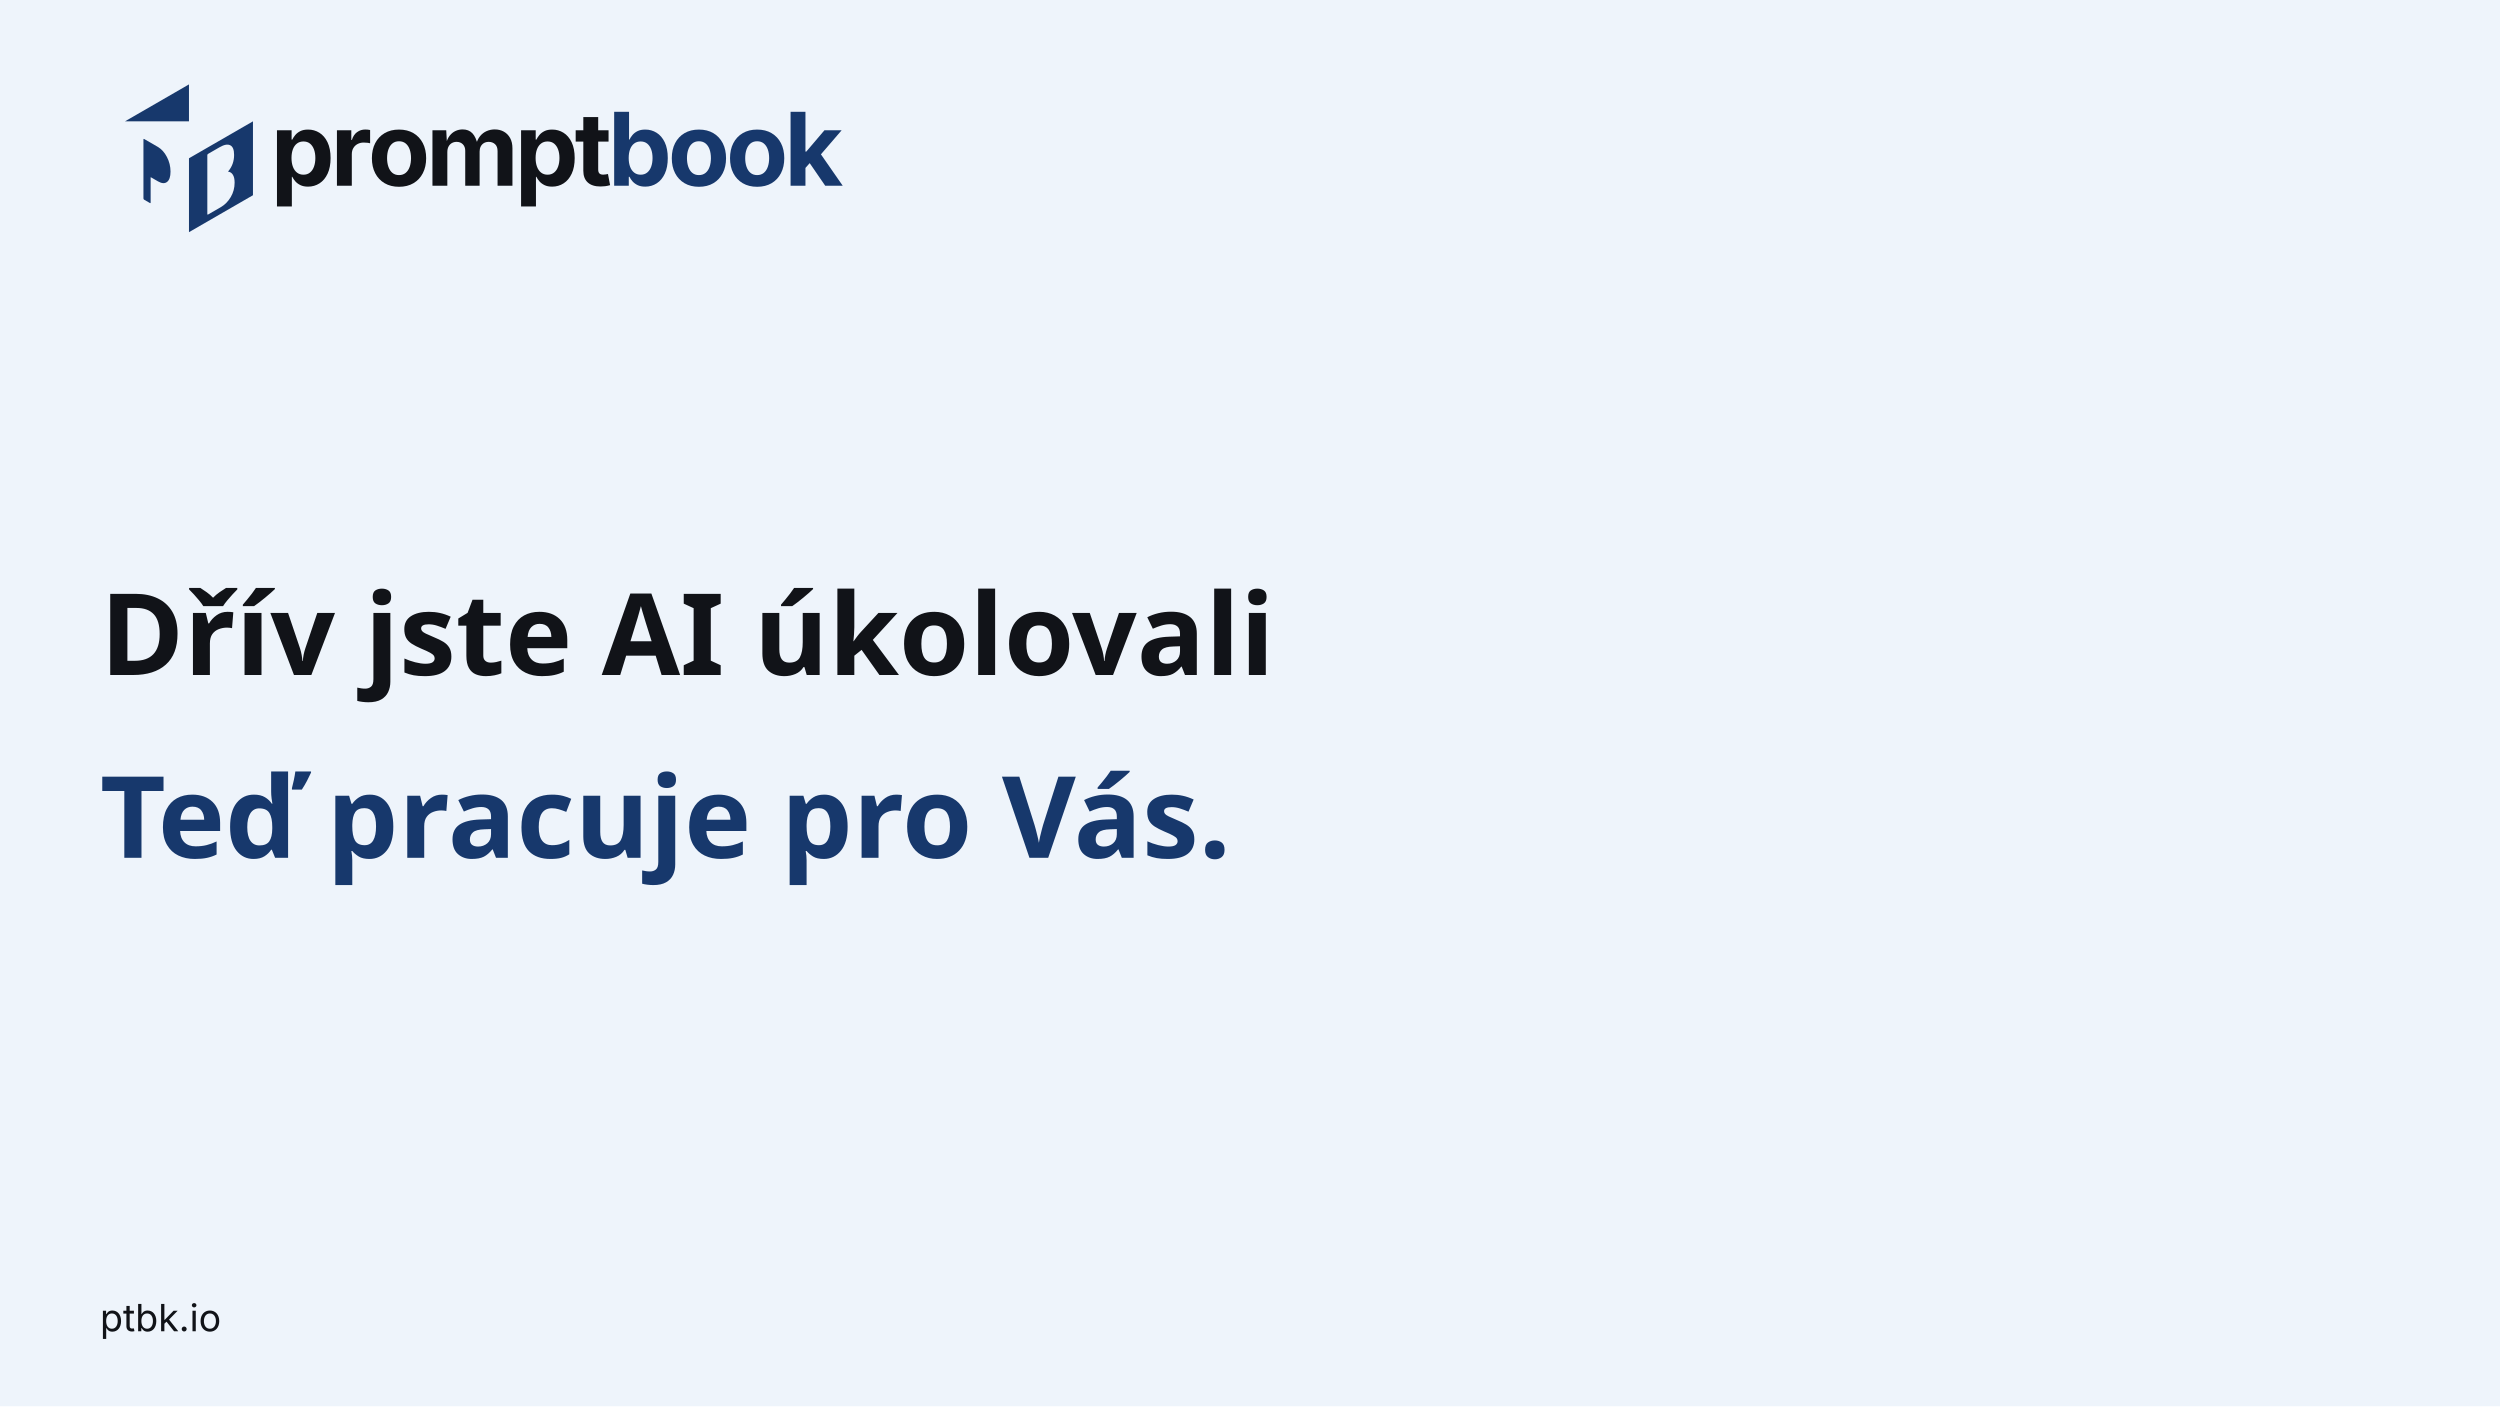
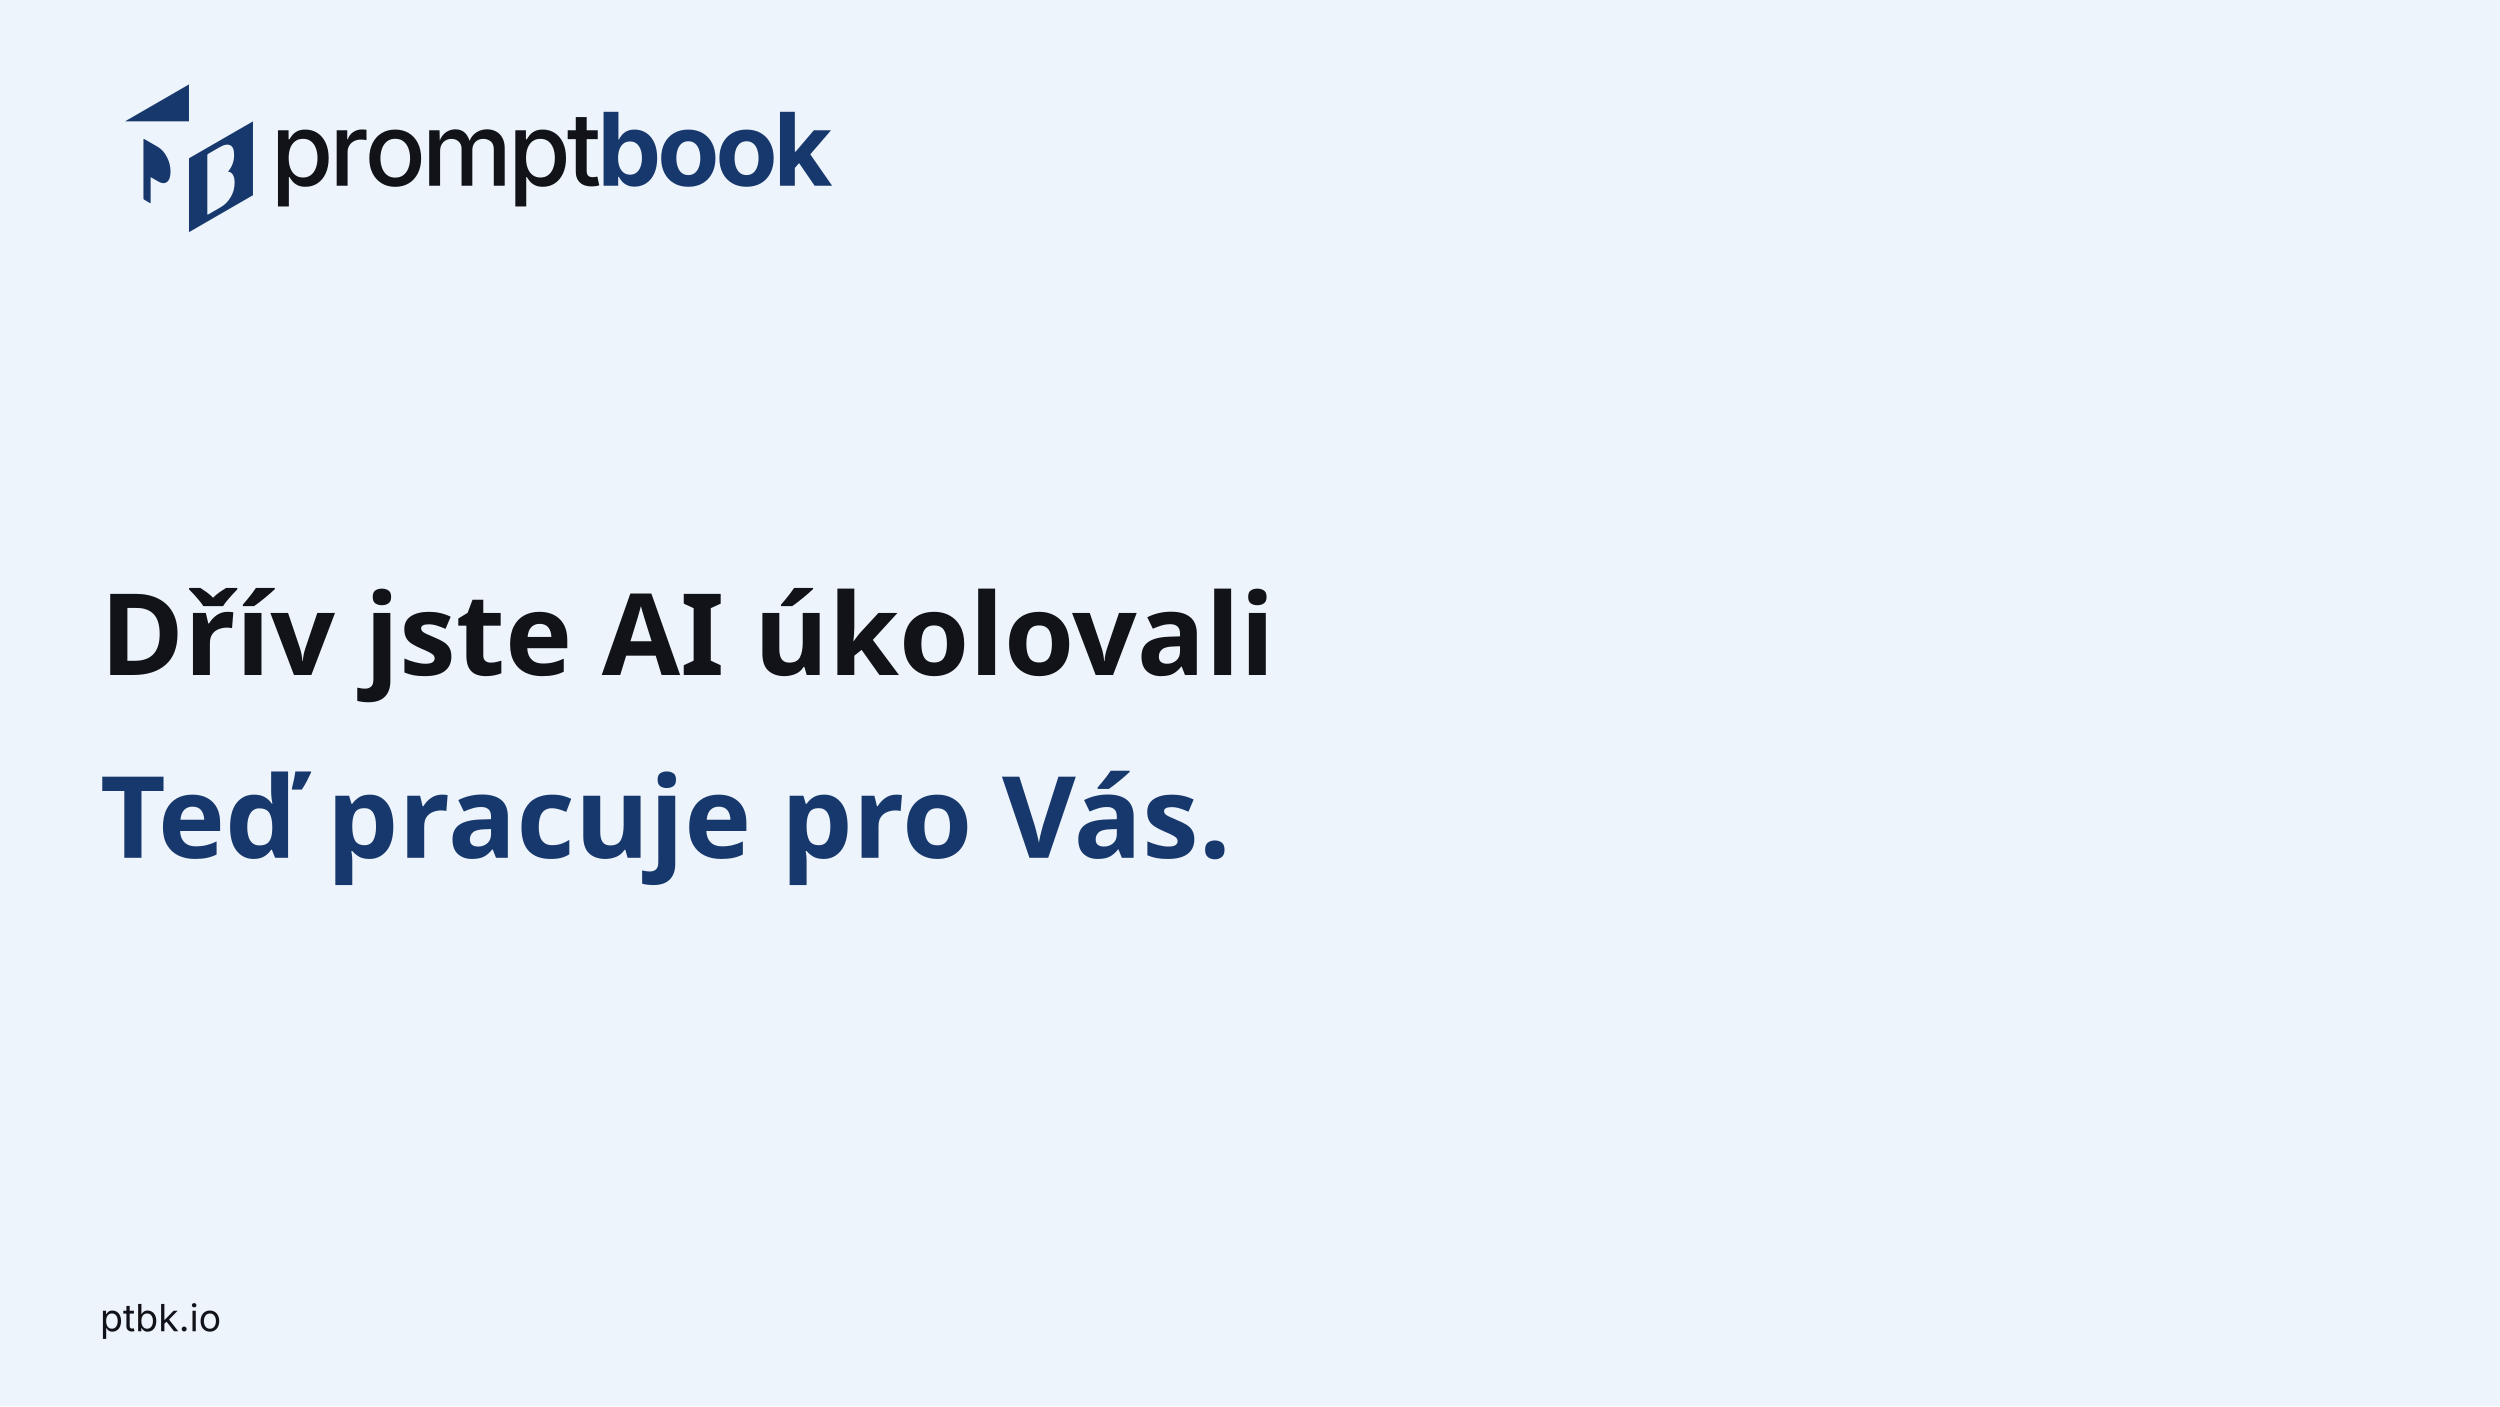
<svg xmlns="http://www.w3.org/2000/svg" width="1600" height="900" viewBox="0 0 1600 900" role="img">
  <rect width="1600" height="900" fill="#EEF4FB" />
  <g transform="translate(64 48) scale(.65)">
    <g transform="translate(10 4.395833) scale(1.212565)">
      <path fill="#17386C" transform="matrix(0.992349 0.572933 -0.992349 0.572933 -100.273 -96.45293)" d="M 170.435,57.258 V 4.896 l 26.181,26.181 v 0 z" />
      <path fill="#17386C" transform="matrix(0.992349 0.572933 0 1.145866 -157.0928 -136.5028)" d="m 197.138,68.251 c 3.15,0 5.687,1.146 7.61,3.437 1.964,2.25 2.946,5.217 2.946,8.899 0,3.601 -0.941,6.505 -2.823,8.715 -1.882,2.209 -4.357,3.314 -7.426,3.314 h -5.769 c -0.164,0 -0.245,0.082 -0.245,0.245 V 110.659 c 0,0.409 -0.205,0.614 -0.614,0.614 h -4.664 c -0.409,0 -0.614,-0.205 -0.614,-0.614 V 68.864 c 0,-0.409 0.205,-0.614 0.614,-0.614 z" />
      <path fill="#17386C" transform="matrix(0.9923484 -0.5729326 0 1.145865 -167.4698 124.8194)" d="m 233.255,63.55 v 52.362 h 52.362 V 63.55 Z m 15.625,4.7 h 9.39 c 3.723,0 6.629,0.982 8.715,2.946 2.128,1.923 3.191,4.746 3.191,8.469 0,4.419 -1.575,7.467 -4.726,9.145 -0.205,0.123 -0.225,0.225 -0.061,0.306 1.637,0.982 2.905,2.353 3.805,4.112 0.941,1.759 1.411,3.846 1.411,6.26 h 5.2e-4 c 0,3.723 -1.064,6.608 -3.192,8.654 -2.087,2.046 -4.848,3.069 -8.285,3.069 h -10.249 c -0.409,0 -0.613,-0.205 -0.613,-0.614 V 68.864 c 0,-0.409 0.204,-0.614 0.613,-0.614 z" />
    </g>
-     <path fill="#111318" transform="translate(168 109) scale(0.04882812 -0.04882812)" d="M128 -418V1118H423V930H437Q458 974 496.5 1021.0Q535 1068 598.0 1100.0Q661 1132 756 1132Q880 1132 983.0 1068.0Q1086 1004 1147.5 876.0Q1209 748 1209 557Q1209 371 1149.0 242.5Q1089 114 986.0 47.5Q883 -19 754 -19Q663 -19 600.0 12.0Q537 43 497.5 88.5Q458 134 437 179H428V-418ZM662 222Q740 222 793.5 265.0Q847 308 874.5 384.0Q902 460 902 558Q902 656 874.5 731.0Q847 806 794.0 849.0Q741 892 662 892Q585 892 531.0 850.5Q477 809 449.0 734.5Q421 660 421 558Q421 457 449.5 381.5Q478 306 532.0 264.0Q586 222 662 222Z" />
-     <path fill="#111318" transform="translate(227.0371 109) scale(0.04882812 -0.04882812)" d="M128 0V1118H418V923H430Q461 1027 533.5 1080.0Q606 1133 700 1133Q723 1133 749.5 1130.5Q776 1128 797 1123V855Q777 862 739.0 866.0Q701 870 667 870Q599 870 544.0 840.5Q489 811 458.5 758.5Q428 706 428 636V0Z" />
-     <path fill="#111318" transform="translate(263.7598 109) scale(0.04882812 -0.04882812)" d="M628 -22Q460 -22 337.0 50.5Q214 123 147.5 252.5Q81 382 81 554Q81 728 147.5 857.5Q214 987 337.0 1059.5Q460 1132 628 1132Q797 1132 919.5 1059.5Q1042 987 1108.5 857.5Q1175 728 1175 554Q1175 382 1108.5 252.5Q1042 123 919.5 50.5Q797 -22 628 -22ZM628 214Q708 214 762.0 258.5Q816 303 843.0 380.5Q870 458 870 555Q870 654 843.0 731.0Q816 808 762.0 852.0Q708 896 628 896Q548 896 494.5 852.0Q441 808 414.0 731.0Q387 654 387 555Q387 458 414.0 380.5Q441 303 494.5 258.5Q548 214 628 214Z" />
-     <path fill="#111318" transform="translate(321.0879 109) scale(0.04882812 -0.04882812)" d="M128 0V1118H406L421 840H399Q425 943 475.5 1008.0Q526 1073 594.0 1104.0Q662 1135 737 1135Q858 1135 932.0 1058.5Q1006 982 1041 822H1006Q1031 929 1087.5 998.5Q1144 1068 1221.5 1101.5Q1299 1135 1384 1135Q1487 1135 1567.5 1090.0Q1648 1045 1694.5 960.5Q1741 876 1741 754V0H1441V697Q1441 792 1389.5 838.0Q1338 884 1263 884Q1207 884 1165.5 859.5Q1124 835 1101.5 791.0Q1079 747 1079 688V0H789V705Q789 787 740.5 835.5Q692 884 615 884Q562 884 519.5 860.0Q477 836 452.5 789.5Q428 743 428 676V0Z" />
-     <path fill="#111318" transform="translate(408.3477 109) scale(0.04882812 -0.04882812)" d="M128 -418V1118H423V930H437Q458 974 496.5 1021.0Q535 1068 598.0 1100.0Q661 1132 756 1132Q880 1132 983.0 1068.0Q1086 1004 1147.5 876.0Q1209 748 1209 557Q1209 371 1149.0 242.5Q1089 114 986.0 47.5Q883 -19 754 -19Q663 -19 600.0 12.0Q537 43 497.5 88.5Q458 134 437 179H428V-418ZM662 222Q740 222 793.5 265.0Q847 308 874.5 384.0Q902 460 902 558Q902 656 874.5 731.0Q847 806 794.0 849.0Q741 892 662 892Q585 892 531.0 850.5Q477 809 449.0 734.5Q421 660 421 558Q421 457 449.5 381.5Q478 306 532.0 264.0Q586 222 662 222Z" />
-     <path fill="#111318" transform="translate(467.3848 109) scale(0.04882812 -0.04882812)" d="M683 1118V889H20V1118ZM174 1384H474V327Q474 274 497.5 248.5Q521 223 576 223Q593 223 624.0 227.5Q655 232 671 236L714 11Q664 -4 614.5 -10.0Q565 -16 520 -16Q352 -16 263.0 66.0Q174 148 174 301Z" />
-     <path fill="#17386C" transform="translate(500.0059 109) scale(0.04882812 -0.04882812)" d="M754 -19Q663 -19 600.0 12.0Q537 43 497.5 88.5Q458 134 437 179H423V0H128V1490H428V930H437Q458 974 496.5 1021.0Q535 1068 598.0 1100.0Q661 1132 756 1132Q880 1132 983.0 1068.0Q1086 1004 1147.5 876.0Q1209 748 1209 557Q1209 371 1149.0 242.5Q1089 114 986.0 47.5Q883 -19 754 -19ZM662 222Q740 222 793.5 265.0Q847 308 874.5 384.0Q902 460 902 558Q902 656 874.5 731.0Q847 806 794.0 849.0Q741 892 662 892Q585 892 531.0 850.5Q477 809 449.0 734.5Q421 660 421 558Q421 457 449.5 381.5Q478 306 532.0 264.0Q586 222 662 222Z" />
-     <path fill="#17386C" transform="translate(559.043 109) scale(0.04882812 -0.04882812)" d="M628 -22Q460 -22 337.0 50.5Q214 123 147.5 252.5Q81 382 81 554Q81 728 147.5 857.5Q214 987 337.0 1059.5Q460 1132 628 1132Q797 1132 919.5 1059.5Q1042 987 1108.5 857.5Q1175 728 1175 554Q1175 382 1108.5 252.5Q1042 123 919.5 50.5Q797 -22 628 -22ZM628 214Q708 214 762.0 258.5Q816 303 843.0 380.5Q870 458 870 555Q870 654 843.0 731.0Q816 808 762.0 852.0Q708 896 628 896Q548 896 494.5 852.0Q441 808 414.0 731.0Q387 654 387 555Q387 458 414.0 380.5Q441 303 494.5 258.5Q548 214 628 214Z" />
-     <path fill="#17386C" transform="translate(616.3711 109) scale(0.04882812 -0.04882812)" d="M628 -22Q460 -22 337.0 50.5Q214 123 147.5 252.5Q81 382 81 554Q81 728 147.5 857.5Q214 987 337.0 1059.5Q460 1132 628 1132Q797 1132 919.5 1059.5Q1042 987 1108.5 857.5Q1175 728 1175 554Q1175 382 1108.5 252.5Q1042 123 919.5 50.5Q797 -22 628 -22ZM628 214Q708 214 762.0 258.5Q816 303 843.0 380.5Q870 458 870 555Q870 654 843.0 731.0Q816 808 762.0 852.0Q708 896 628 896Q548 896 494.5 852.0Q441 808 414.0 731.0Q387 654 387 555Q387 458 414.0 380.5Q441 303 494.5 258.5Q548 214 628 214Z" />
-     <path fill="#17386C" transform="translate(673.6992 109) scale(0.04882812 -0.04882812)" d="M400 327V688H445L811 1118H1158L675 557H604ZM128 0V1490H428V0ZM826 0 490 490 691 703 1179 0Z" />
+     <path fill="#111318" transform="translate(168 109) scale(0.04882812 -0.04882812)" d="M148 -418V1118H362V936H380Q400 971 435.5 1017.0Q471 1063 534.5 1097.5Q598 1132 703 1132Q837 1132 942.5 1064.0Q1048 996 1109.0 867.0Q1170 738 1170 556Q1170 376 1110.0 246.5Q1050 117 944.5 47.5Q839 -22 703 -22Q602 -22 537.5 12.5Q473 47 436.5 93.0Q400 139 380 175H368V-418ZM654 165Q750 165 815.0 217.0Q880 269 912.5 358.0Q945 447 945 558Q945 668 912.5 755.5Q880 843 815.5 894.0Q751 945 654 945Q560 945 495.0 896.5Q430 848 397.0 761.5Q364 675 364 558Q364 442 397.5 353.5Q431 265 496.0 215.0Q561 165 654 165Z" />
+     <path fill="#111318" transform="translate(225.8164 109) scale(0.04882812 -0.04882812)" d="M148 0V1118H361V938H373Q404 1030 481.0 1082.0Q558 1134 656 1134Q677 1134 704.0 1132.5Q731 1131 749 1128V918Q737 922 703.0 926.0Q669 930 634 930Q558 930 497.0 898.0Q436 866 402.0 809.5Q368 753 368 679V0Z" />
+     <path fill="#111318" transform="translate(260.4883 109) scale(0.04882812 -0.04882812)" d="M618 -23Q461 -23 343.5 49.0Q226 121 161.0 251.0Q96 381 96 553Q96 727 161.0 857.5Q226 988 343.5 1060.0Q461 1132 618 1132Q776 1132 893.5 1060.0Q1011 988 1076.0 857.5Q1141 727 1141 553Q1141 381 1076.0 251.0Q1011 121 893.5 49.0Q776 -23 618 -23ZM618 163Q720 163 786.5 216.5Q853 270 885.5 358.5Q918 447 918 553Q918 660 885.5 749.5Q853 839 786.5 892.5Q720 946 618 946Q517 946 451.0 892.5Q385 839 352.5 750.0Q320 661 320 553Q320 447 352.5 358.5Q385 270 451.0 216.5Q517 163 618 163Z" />
+     <path fill="#111318" transform="translate(316.8887 109) scale(0.04882812 -0.04882812)" d="M148 0V1118H357L363 859H346Q370 954 420.0 1015.0Q470 1076 537.0 1106.5Q604 1137 677 1137Q799 1137 874.0 1061.5Q949 986 975 851H947Q969 943 1023.0 1007.0Q1077 1071 1153.5 1104.0Q1230 1137 1317 1137Q1416 1137 1496.5 1094.0Q1577 1051 1624.0 966.0Q1671 881 1671 754V0H1451V732Q1451 844 1388.5 894.0Q1326 944 1241 944Q1172 944 1122.0 915.0Q1072 886 1045.0 834.5Q1018 783 1018 716V0H801V746Q801 836 743.5 890.0Q686 944 597 944Q536 944 483.5 915.5Q431 887 399.5 831.5Q368 776 368 695V0Z" />
+     <path fill="#111318" transform="translate(401.707 109) scale(0.04882812 -0.04882812)" d="M148 -418V1118H362V936H380Q400 971 435.5 1017.0Q471 1063 534.5 1097.5Q598 1132 703 1132Q837 1132 942.5 1064.0Q1048 996 1109.0 867.0Q1170 738 1170 556Q1170 376 1110.0 246.5Q1050 117 944.5 47.5Q839 -22 703 -22Q602 -22 537.5 12.5Q473 47 436.5 93.0Q400 139 380 175H368V-418ZM654 165Q750 165 815.0 217.0Q880 269 912.5 358.0Q945 447 945 558Q945 668 912.5 755.5Q880 843 815.5 894.0Q751 945 654 945Q560 945 495.0 896.5Q430 848 397.0 761.5Q364 675 364 558Q364 442 397.5 353.5Q431 265 496.0 215.0Q561 165 654 165Z" />
+     <path fill="#111318" transform="translate(459.5234 109) scale(0.04882812 -0.04882812)" d="M626 1118V939H20V1118ZM183 1384H403V302Q403 235 431.5 203.5Q460 172 525 172Q542 172 570.0 176.0Q598 180 618 184L657 8Q622 -4 582.0 -9.5Q542 -15 503 -15Q351 -15 267.0 63.5Q183 142 183 284Z" />
+     <path fill="#17386C" transform="translate(489.5566 109) scale(0.04882812 -0.04882812)" d="M754 -19Q663 -19 600.0 12.0Q537 43 497.5 88.5Q458 134 437 179H423V0H128V1490H428V930H437Q458 974 496.5 1021.0Q535 1068 598.0 1100.0Q661 1132 756 1132Q880 1132 983.0 1068.0Q1086 1004 1147.5 876.0Q1209 748 1209 557Q1209 371 1149.0 242.5Q1089 114 986.0 47.5Q883 -19 754 -19ZM662 222Q740 222 793.5 265.0Q847 308 874.5 384.0Q902 460 902 558Q902 656 874.5 731.0Q847 806 794.0 849.0Q741 892 662 892Q585 892 531.0 850.5Q477 809 449.0 734.5Q421 660 421 558Q421 457 449.5 381.5Q478 306 532.0 264.0Q586 222 662 222Z" />
+     <path fill="#17386C" transform="translate(548.5938 109) scale(0.04882812 -0.04882812)" d="M628 -22Q460 -22 337.0 50.5Q214 123 147.5 252.5Q81 382 81 554Q81 728 147.5 857.5Q214 987 337.0 1059.5Q460 1132 628 1132Q797 1132 919.5 1059.5Q1042 987 1108.5 857.5Q1175 728 1175 554Q1175 382 1108.5 252.5Q1042 123 919.5 50.5Q797 -22 628 -22ZM628 214Q708 214 762.0 258.5Q816 303 843.0 380.5Q870 458 870 555Q870 654 843.0 731.0Q816 808 762.0 852.0Q708 896 628 896Q548 896 494.5 852.0Q441 808 414.0 731.0Q387 654 387 555Q387 458 414.0 380.5Q441 303 494.5 258.5Q548 214 628 214Z" />
+     <path fill="#17386C" transform="translate(605.9219 109) scale(0.04882812 -0.04882812)" d="M628 -22Q460 -22 337.0 50.5Q214 123 147.5 252.5Q81 382 81 554Q81 728 147.5 857.5Q214 987 337.0 1059.5Q460 1132 628 1132Q797 1132 919.5 1059.5Q1042 987 1108.5 857.5Q1175 728 1175 554Q1175 382 1108.5 252.5Q1042 123 919.5 50.5Q797 -22 628 -22ZM628 214Q708 214 762.0 258.5Q816 303 843.0 380.5Q870 458 870 555Q870 654 843.0 731.0Q816 808 762.0 852.0Q708 896 628 896Q548 896 494.5 852.0Q441 808 414.0 731.0Q387 654 387 555Q387 458 414.0 380.5Q441 303 494.5 258.5Q548 214 628 214Z" />
+     <path fill="#17386C" transform="translate(663.25 109) scale(0.04882812 -0.04882812)" d="M400 327V688H445L811 1118H1158L675 557H604ZM128 0V1490H428V0ZM826 0 490 490 691 703 1179 0Z" />
  </g>
  <g font-family="Outfit, sans-serif" font-size="72.727" font-weight="600" fill="#111318">
    <text x="64" y="432.0">Dřív jste AI úkolovali</text>
    <text x="64" y="549.0" fill="#17386C">Teď pracuje pro Vás.</text>
  </g>
  <text x="64" y="852" font-family="Inter, sans-serif" font-size="24" fill="#111318">ptbk.io</text>
</svg>
